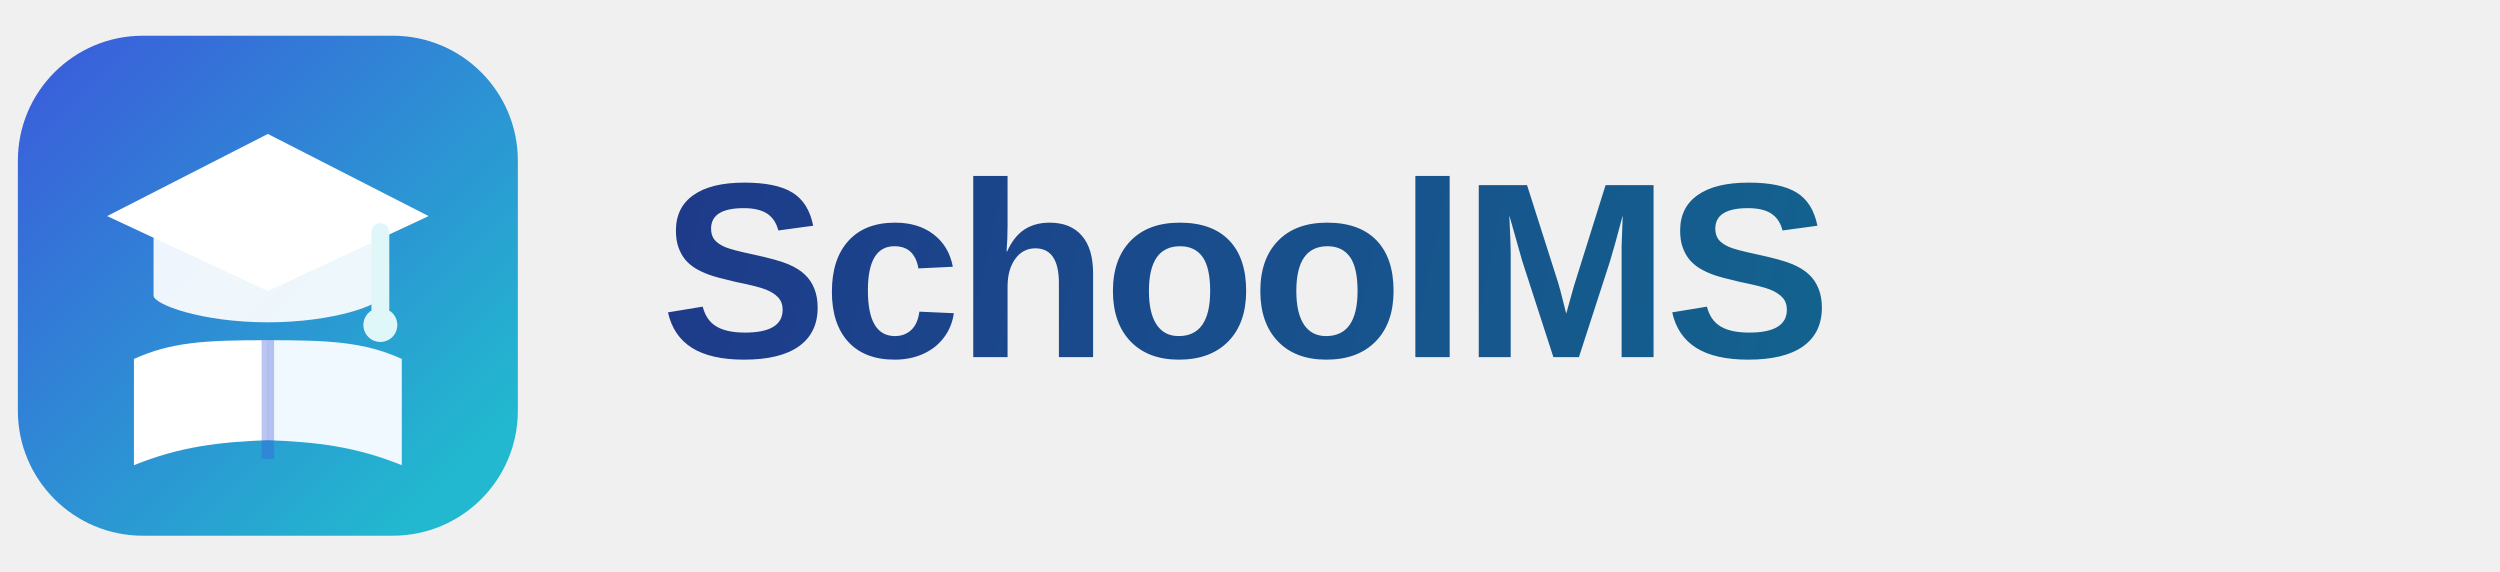
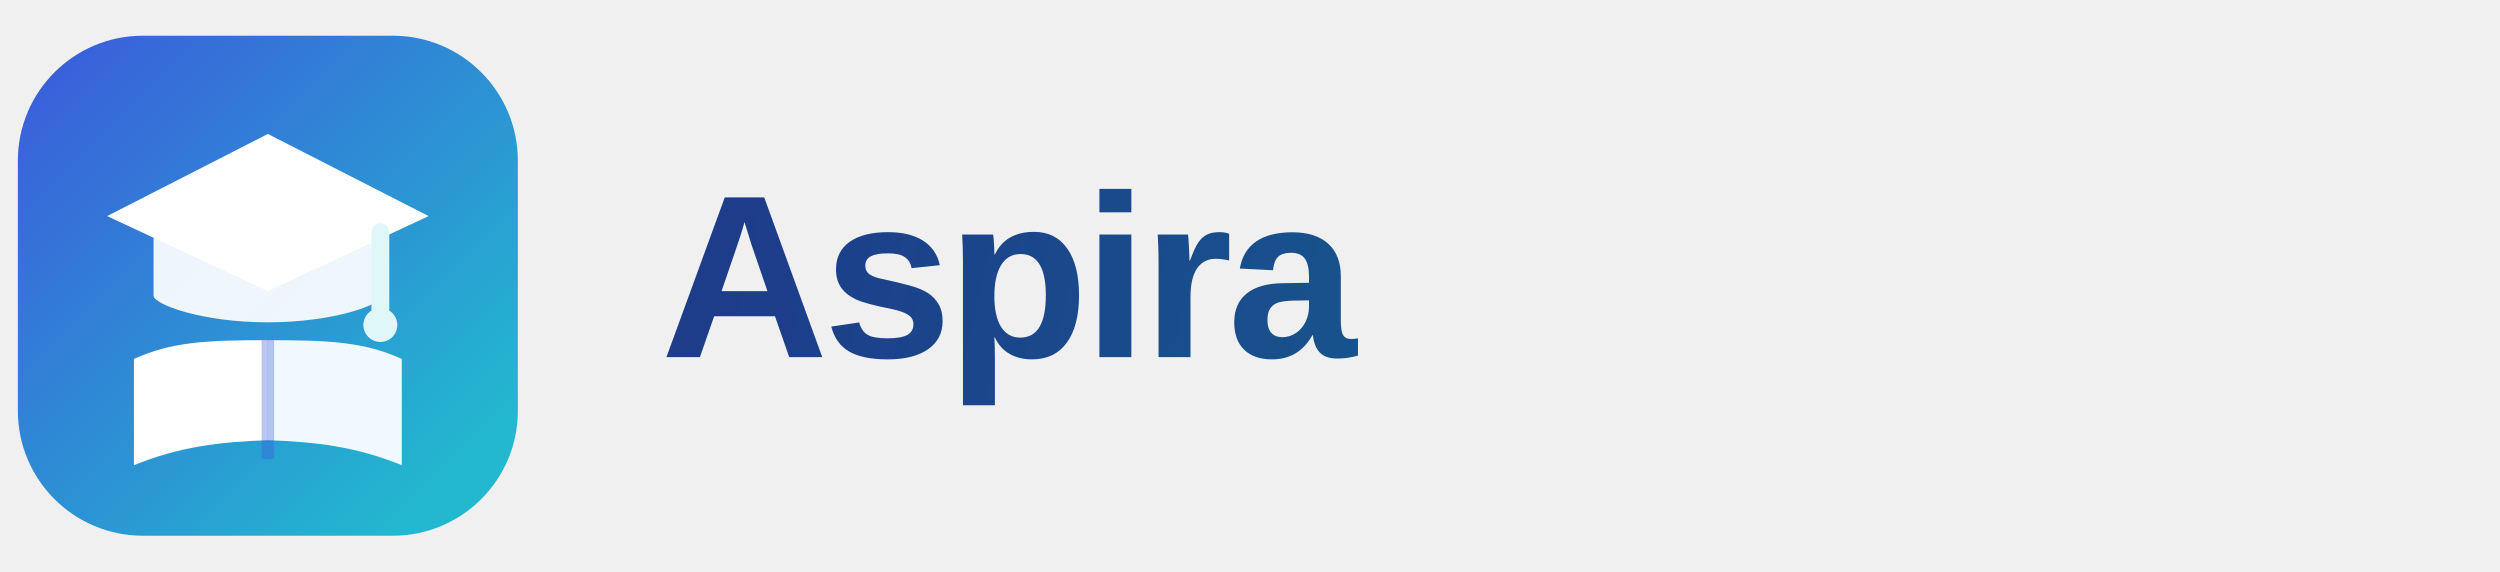
- <svg xmlns="http://www.w3.org/2000/svg" viewBox="0 0 280 64" role="img" aria-label="SchoolMS">
+ <svg xmlns="http://www.w3.org/2000/svg" viewBox="0 0 280 64" role="img" aria-label="Aspira College">
  <defs>
    <linearGradient id="mark" x1="4" y1="4" x2="52" y2="52" gradientUnits="userSpaceOnUse">
      <stop stop-color="#3b5bdb" />
      <stop offset="1" stop-color="#22b8cf" />
    </linearGradient>
    <linearGradient id="word" x1="76" y1="12" x2="260" y2="52" gradientUnits="userSpaceOnUse">
      <stop stop-color="#1e3a8a" />
      <stop offset="1" stop-color="#0e7490" />
    </linearGradient>
  </defs>
  <rect x="2" y="4" width="56" height="56" rx="14" fill="url(#mark)" />
  <path fill="#fff" d="M12 24.2 30 15l18 9.2-18 8.4-18-8.4Z" />
  <path fill="#fff" fill-opacity=".92" d="M42.8 25.7v7.4c0 1-5.4 3-12.8 3s-12.8-2-12.8-3v-7.4l12.8 6.1 12.8-6.1Z" />
  <rect x="41.6" y="25" width="2" height="10.6" rx="1" fill="#e0f7fa" />
  <circle cx="42.6" cy="36.4" r="1.9" fill="#e0f7fa" />
  <path fill="#fff" d="M15 40.2c4.2-1.9 8-2.1 15-2.1v11.2c-5.4.2-9.8.7-15 2.8V40.2Z" />
  <path fill="#f0f9ff" d="M45 40.2c-4.2-1.9-8-2.1-15-2.1v11.2c5.4.2 9.8.7 15 2.8V40.2Z" />
  <path fill="#3b5bdb" fill-opacity=".35" d="M29.3 38.1h1.4v13.3h-1.4z" />
-   <text x="74" y="40" fill="url(#word)" font-family="Outfit, DM Sans, Arial, sans-serif" font-size="28" font-weight="800" letter-spacing="-0.6">SchoolMS</text>
+   <text x="74" y="40" fill="url(#word)" font-family="Outfit, DM Sans, Arial, sans-serif" font-size="26" font-weight="800" letter-spacing="-0.6">Aspira</text>
</svg>
